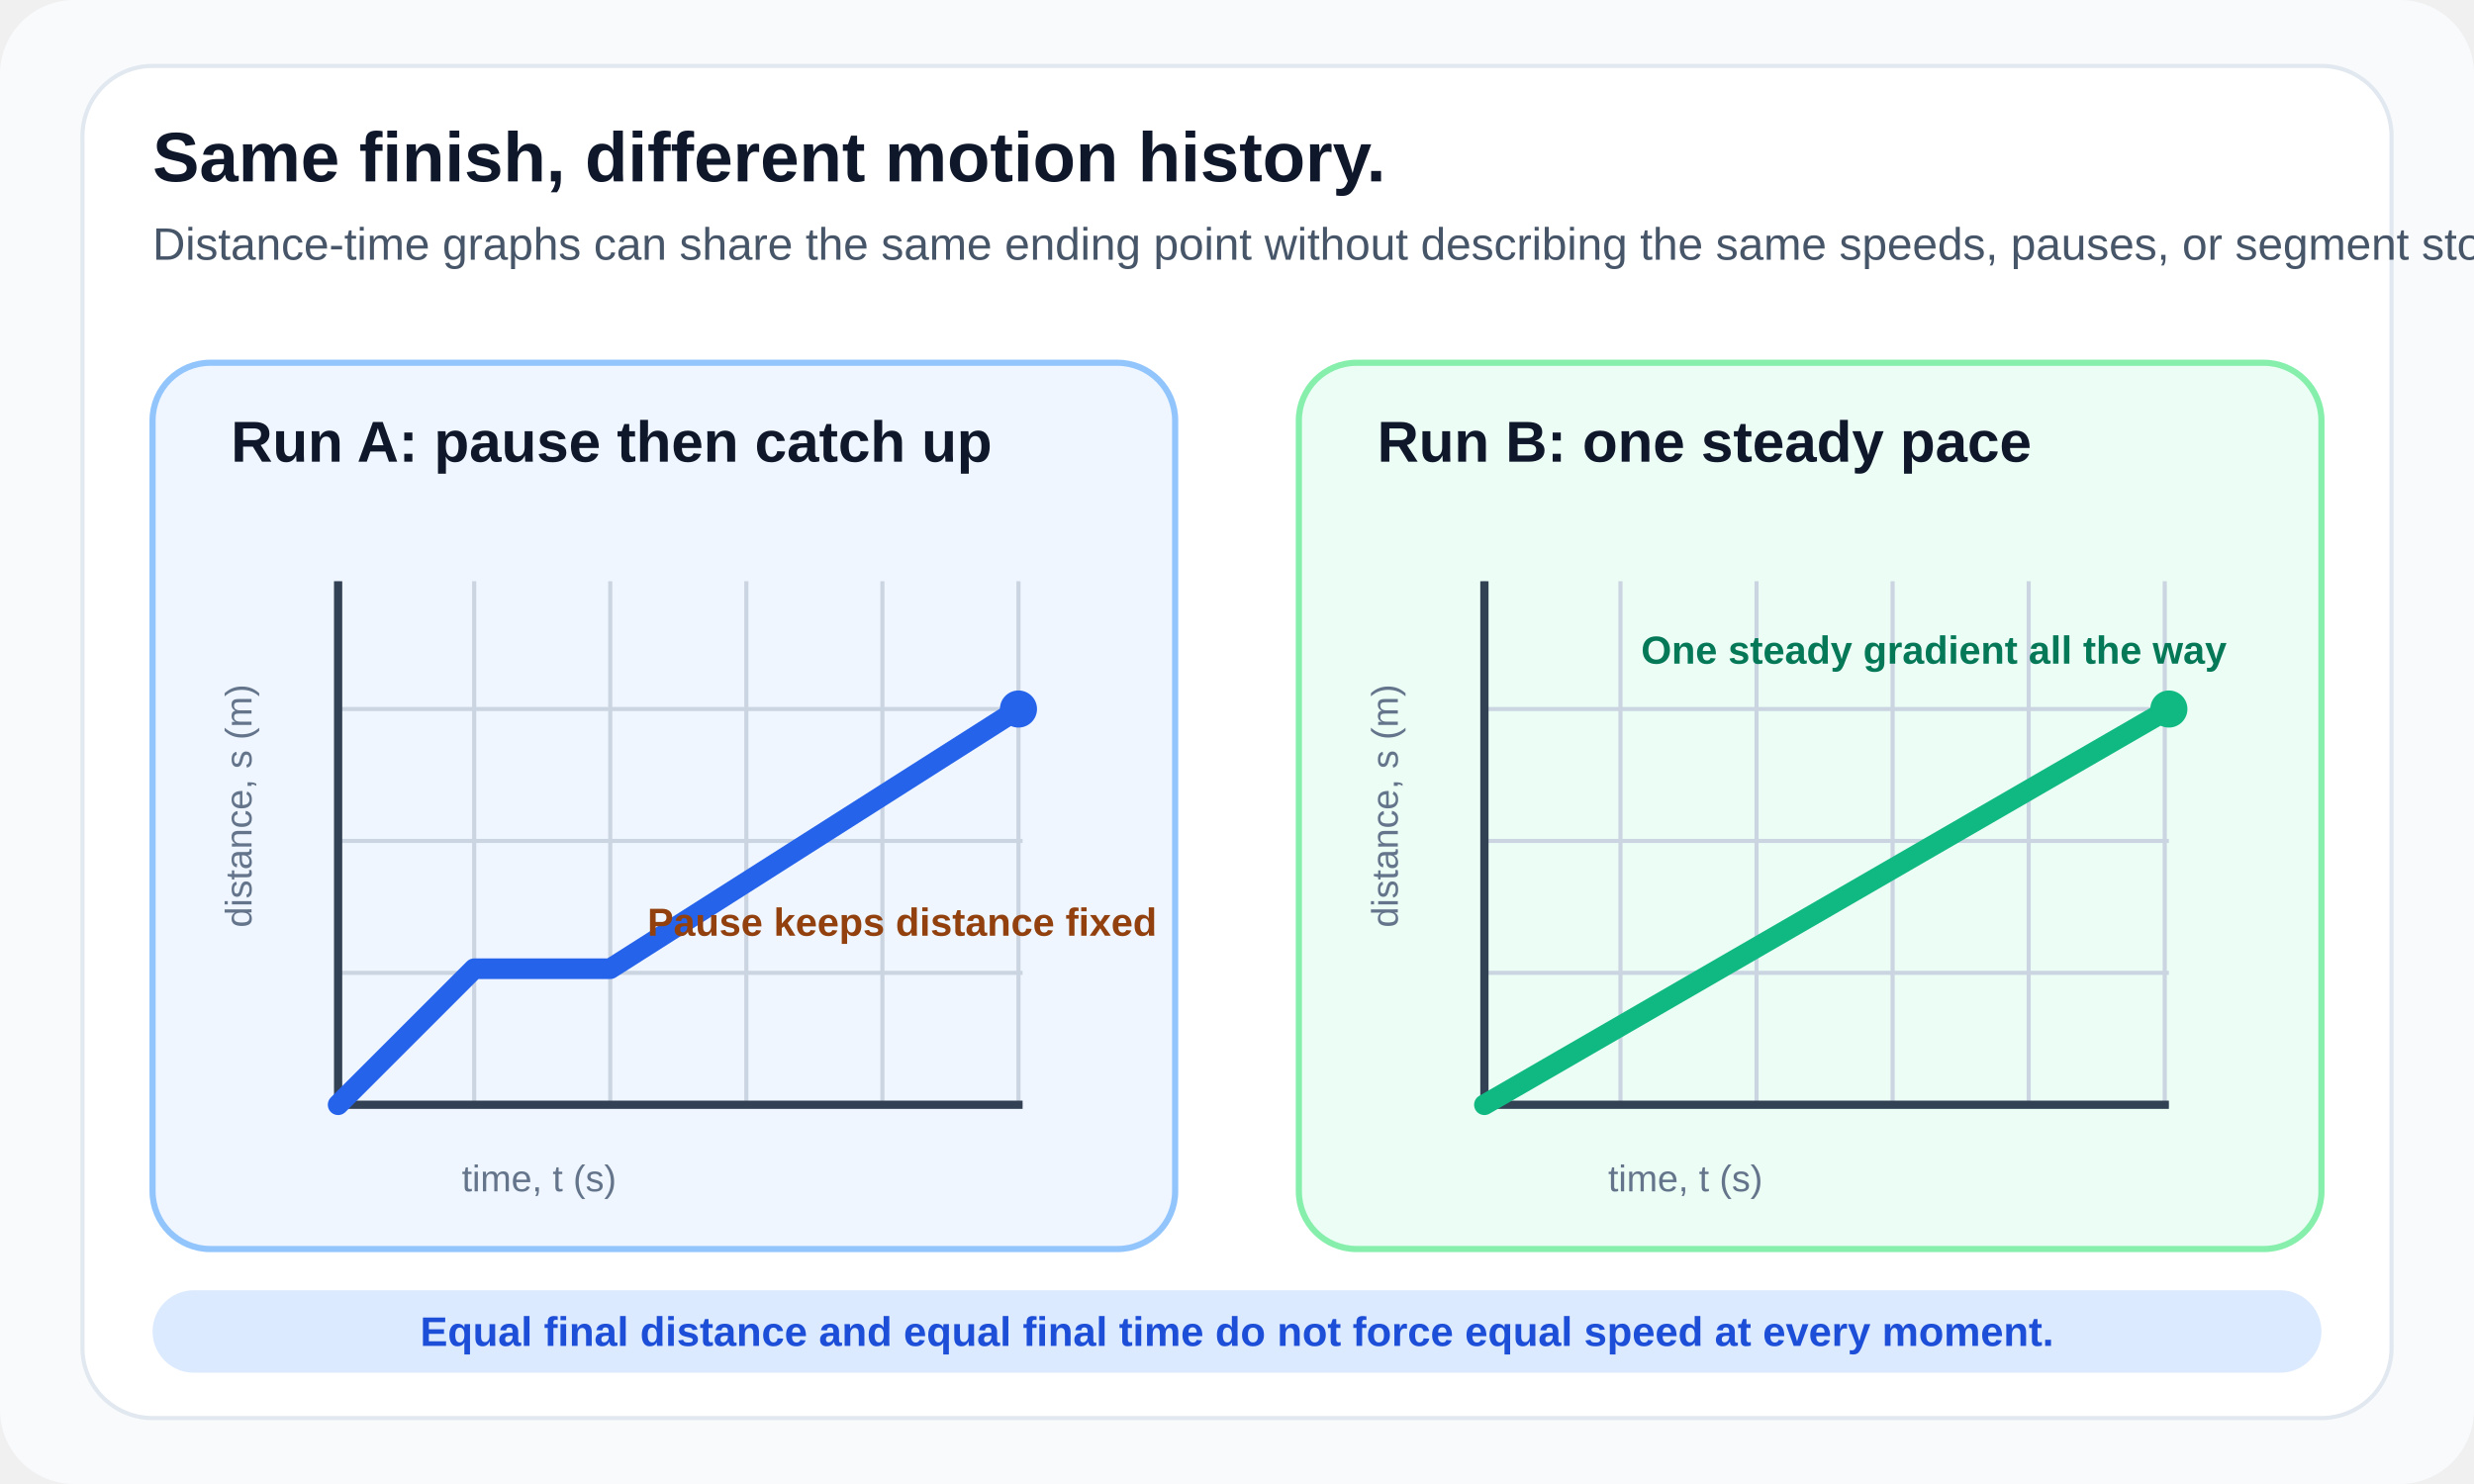
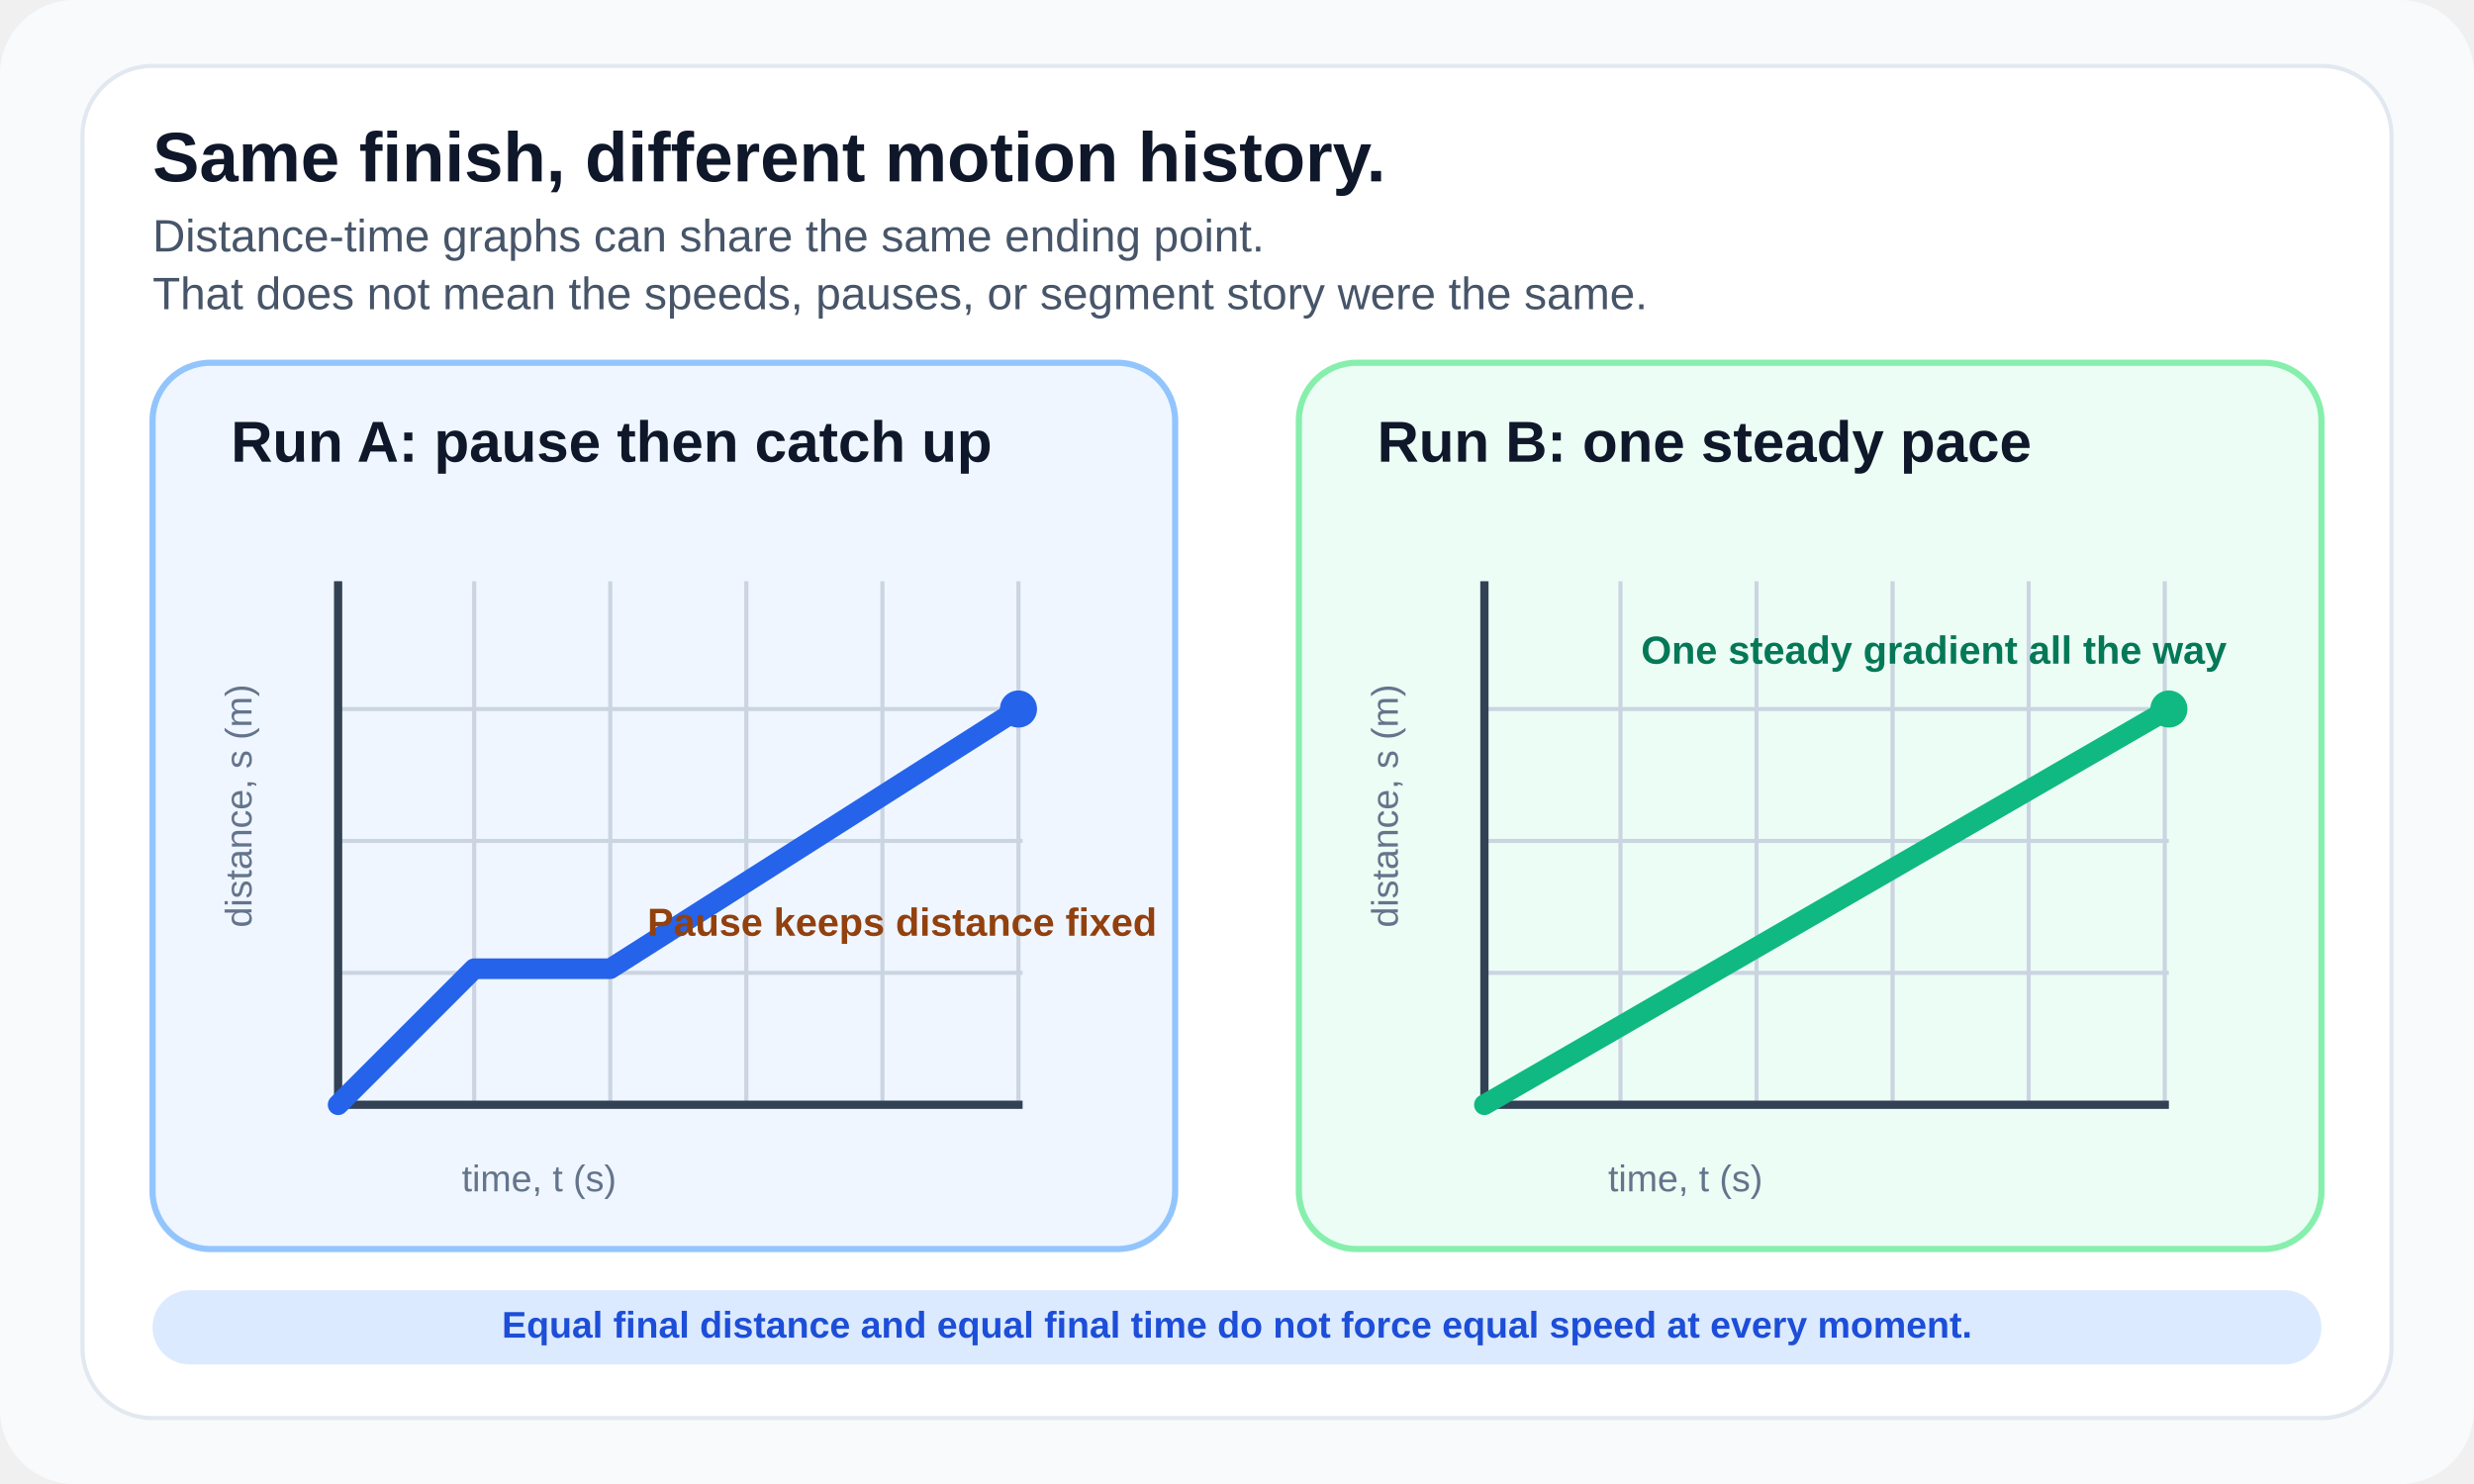
<svg xmlns="http://www.w3.org/2000/svg" width="1200" height="720" viewBox="0 0 1200 720" fill="none">
  <style>
    .title { fill: #0f172a; font: 700 34px 'Segoe UI', Arial, sans-serif; }
    .subtitle { fill: #475569; font: 400 22px 'Segoe UI', Arial, sans-serif; }
    .panel-title { fill: #0f172a; font: 700 28px 'Segoe UI', Arial, sans-serif; }
    .body { fill: #475569; font: 400 20px 'Segoe UI', Arial, sans-serif; }
    .axis { fill: #64748b; font: 400 18px 'Segoe UI', Arial, sans-serif; }
  </style>
  <rect width="1200" height="720" rx="36" fill="#F8FAFC" />
  <rect x="40" y="32" width="1120" height="656" rx="34" fill="#FFFFFF" stroke="#E2E8F0" stroke-width="2" />
  <text x="74" y="88" class="title">Same finish, different motion history.</text>
-   <text x="74" y="126" class="subtitle">Distance-time graphs can share the same ending point without describing the same speeds, pauses, or segment story.</text>
+   <text x="74" y="122" class="subtitle">Distance-time graphs can share the same ending point.</text>
+   <text x="74" y="150" class="subtitle">That does not mean the speeds, pauses, or segment story were the same.</text>
  <rect x="74" y="176" width="496" height="430" rx="28" fill="#EFF6FF" stroke="#93C5FD" stroke-width="3" />
  <rect x="630" y="176" width="496" height="430" rx="28" fill="#ECFDF5" stroke="#86EFAC" stroke-width="3" />
  <text x="112" y="224" class="panel-title">Run A: pause then catch up</text>
  <text x="668" y="224" class="panel-title">Run B: one steady pace</text>
  <g stroke="#CBD5E1" stroke-width="2">
    <line x1="164" y1="536" x2="496" y2="536" />
    <line x1="164" y1="536" x2="164" y2="282" />
    <line x1="230" y1="536" x2="230" y2="282" />
    <line x1="296" y1="536" x2="296" y2="282" />
    <line x1="362" y1="536" x2="362" y2="282" />
    <line x1="428" y1="536" x2="428" y2="282" />
    <line x1="494" y1="536" x2="494" y2="282" />
    <line x1="164" y1="472" x2="496" y2="472" />
    <line x1="164" y1="408" x2="496" y2="408" />
    <line x1="164" y1="344" x2="496" y2="344" />
  </g>
  <g stroke="#CBD5E1" stroke-width="2">
    <line x1="720" y1="536" x2="1052" y2="536" />
    <line x1="720" y1="536" x2="720" y2="282" />
    <line x1="786" y1="536" x2="786" y2="282" />
    <line x1="852" y1="536" x2="852" y2="282" />
    <line x1="918" y1="536" x2="918" y2="282" />
    <line x1="984" y1="536" x2="984" y2="282" />
    <line x1="1050" y1="536" x2="1050" y2="282" />
    <line x1="720" y1="472" x2="1052" y2="472" />
    <line x1="720" y1="408" x2="1052" y2="408" />
    <line x1="720" y1="344" x2="1052" y2="344" />
  </g>
  <line x1="164" y1="536" x2="496" y2="536" stroke="#334155" stroke-width="4" />
  <line x1="164" y1="536" x2="164" y2="282" stroke="#334155" stroke-width="4" />
  <line x1="720" y1="536" x2="1052" y2="536" stroke="#334155" stroke-width="4" />
  <line x1="720" y1="536" x2="720" y2="282" stroke="#334155" stroke-width="4" />
  <polyline points="164,536 230,470 296,470 494,344" fill="none" stroke="#2563EB" stroke-width="10" stroke-linecap="round" stroke-linejoin="round" />
  <polyline points="720,536 1052,344" fill="none" stroke="#10B981" stroke-width="10" stroke-linecap="round" stroke-linejoin="round" />
  <circle cx="494" cy="344" r="9" fill="#2563EB" />
  <circle cx="1052" cy="344" r="9" fill="#10B981" />
  <text x="314" y="454" fill="#92400E" font-family="Segoe UI, Arial, sans-serif" font-size="19" font-weight="700">Pause keeps distance fixed</text>
  <text x="796" y="322" fill="#047857" font-family="Segoe UI, Arial, sans-serif" font-size="19" font-weight="700">One steady gradient all the way</text>
  <text x="224" y="578" class="axis">time, t (s)</text>
  <text x="780" y="578" class="axis">time, t (s)</text>
  <text x="122" y="450" class="axis" transform="rotate(-90 122 450)">distance, s (m)</text>
  <text x="678" y="450" class="axis" transform="rotate(-90 678 450)">distance, s (m)</text>
-   <rect x="74" y="626" width="1052" height="40" rx="20" fill="#DBEAFE" />
-   <text x="600" y="653" fill="#1D4ED8" font-family="Segoe UI, Arial, sans-serif" font-size="20" font-weight="700" text-anchor="middle">Equal final distance and equal final time do not force equal speed at every moment.</text>
+   <rect x="74" y="626" width="1052" height="36" rx="18" fill="#DBEAFE" />
+   <text x="600" y="649" fill="#1D4ED8" font-family="Segoe UI, Arial, sans-serif" font-size="18" font-weight="700" text-anchor="middle">Equal final distance and equal final time do not force equal speed at every moment.</text>
</svg>
